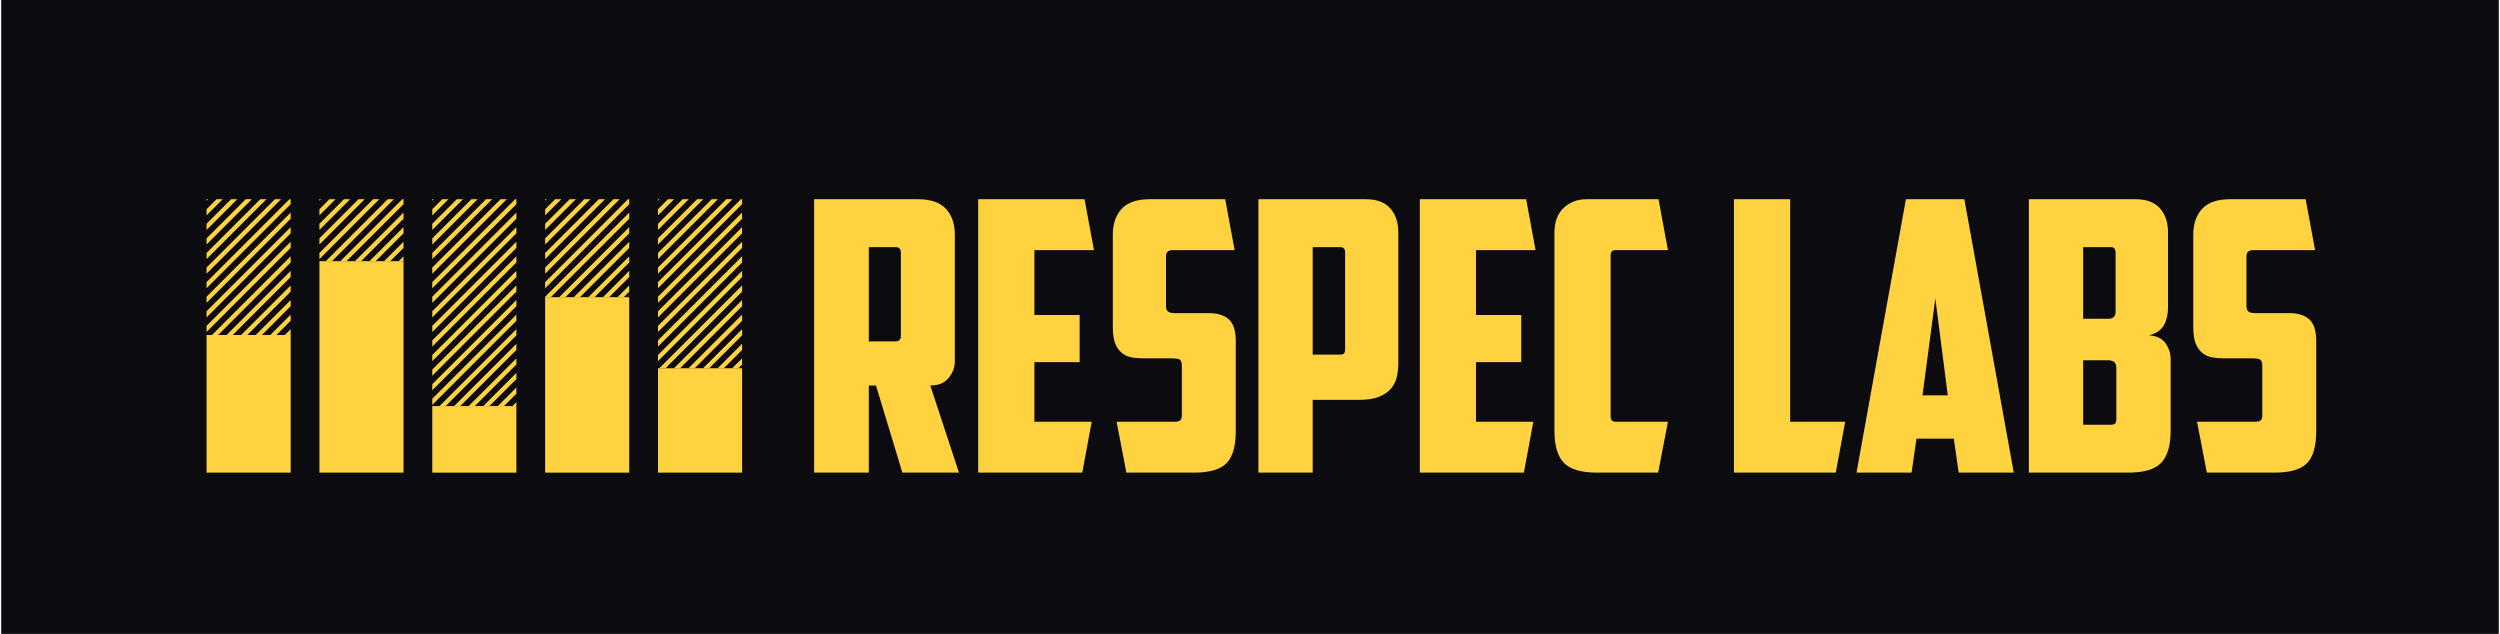
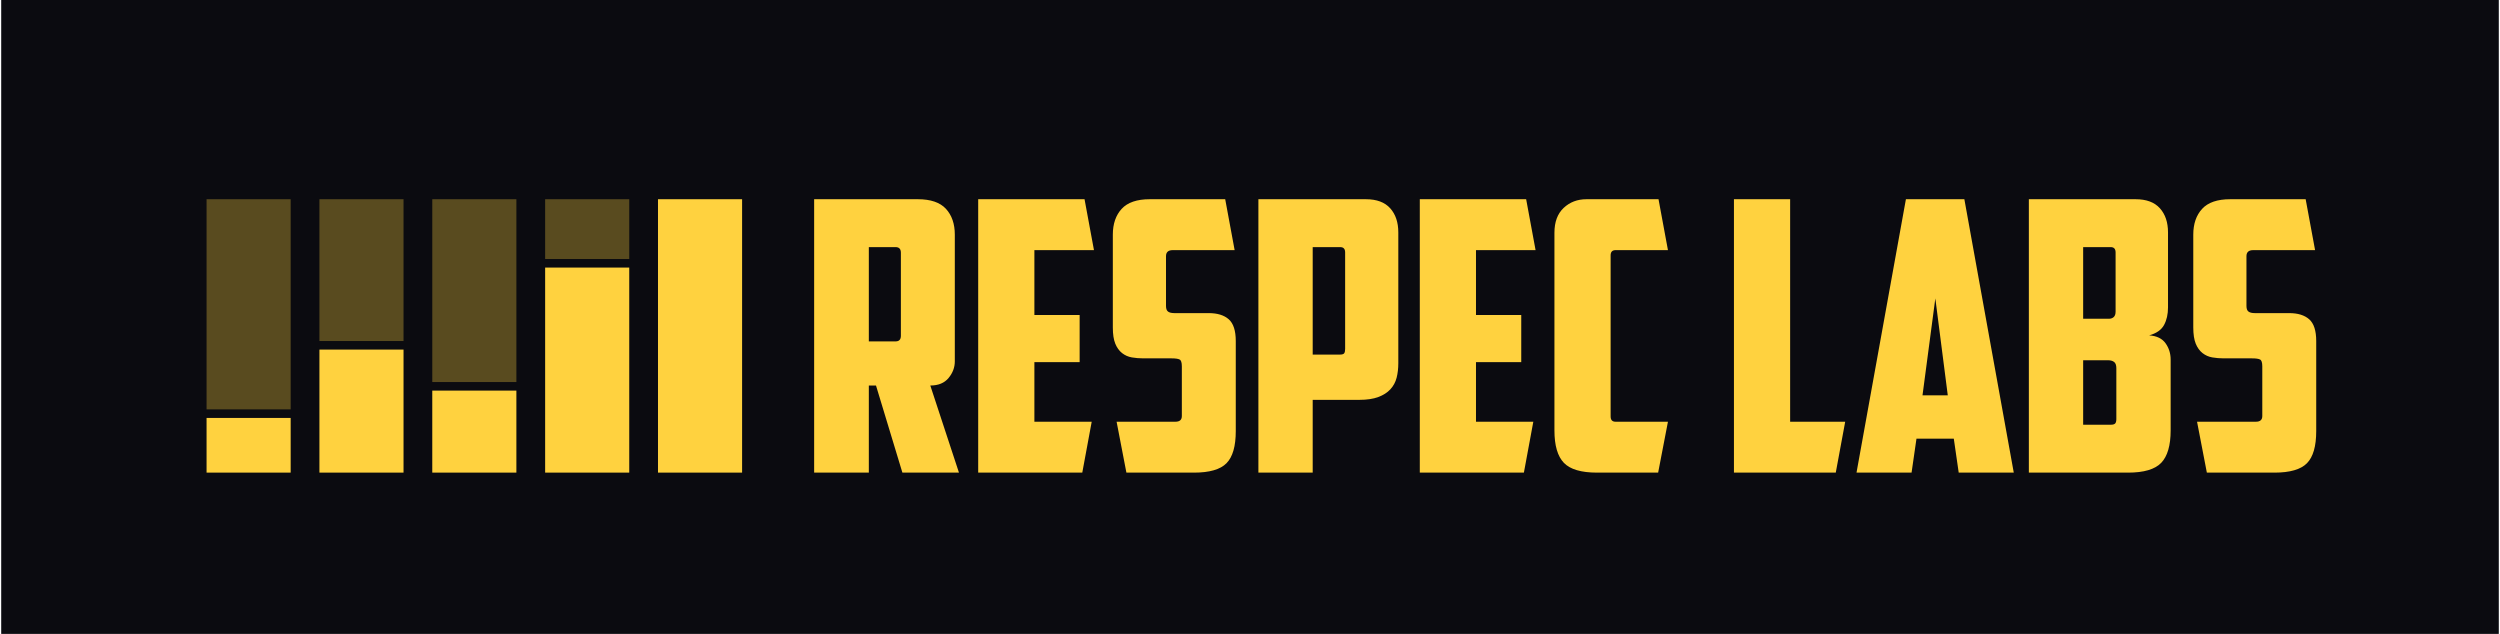
<svg xmlns="http://www.w3.org/2000/svg" viewBox="-150 -120 3513.7 891.8" width="351" height="89" role="img" aria-label="Respec Labs">
  <rect x="-150" y="-120" width="3513.7" height="891.8" fill="#0B0B10" />
  <g transform="scale(10.68467) translate(10, 10)">
    <defs id="SvgjsDefs1770" />
    <g id="SvgjsG1771" featureKey="nameLeftFeature-0" transform="matrix(1,0,0,1,5,23)" fill="#FFD23F">
      <path d="" />
    </g>
    <g id="SvgjsG1772" featureKey="inlineSymbolFeature-0" transform="matrix(0.7051357,0,0,0.7051357,3,-12.25749)" fill="#FFD23F">
-       <g>
-         <g>
-           <polygon points="0,30.211 5.738,24.474 4.585,24.474 0,29.058   " />
-           <polygon points="0,32.933 8.459,24.474 7.307,24.474 0,31.779   " />
-           <polygon points="0.294,24.474 0,24.474 0,24.767   " />
-           <polygon points="0,27.489 3.017,24.474 1.864,24.474 0,26.336   " />
-           <g>
-             <polygon points="0,35.655 11.182,24.474 10.029,24.474 0,34.503    " />
-             <polygon points="0,38.378 13.906,24.474 12.753,24.474 0,37.226    " />
-             <polygon points="0,41.1 15.705,25.396 15.705,24.474 15.474,24.474 0,39.947    " />
-             <g>
-               <polygon points="25.66,24.474 21.075,29.058 21.075,30.211 26.812,24.474     " />
-               <polygon points="28.38,24.474 21.075,31.779 21.075,32.931 29.533,24.474     " />
-               <polygon points="22.938,24.474 21.075,26.338 21.075,27.491 24.092,24.474     " />
-               <polygon points="28.855,36.041 36.778,28.118 36.778,26.963 27.702,36.041     " />
-               <polygon points="31.104,24.474 21.075,34.503 21.075,35.655 32.257,24.474     " />
-               <polygon points="35.87,36.041 36.778,36.041 36.778,35.132     " />
-               <polygon points="36.548,24.474 24.981,36.041 26.134,36.041 36.778,25.396 36.778,24.474     " />
-               <polygon points="22.26,36.041 23.413,36.041 34.98,24.474 33.828,24.474     " />
-               <polygon points="30.425,36.041 31.578,36.041 36.778,30.84 36.778,29.687     " />
-               <polygon points="21.075,24.767 21.368,24.474 21.075,24.474     " />
-               <polygon points="33.147,36.041 34.3,36.041 36.778,33.563 36.778,32.41     " />
-             </g>
-             <g>
-               <polygon points="46.217,63.1 47.371,63.1 57.854,52.618 57.854,51.465     " />
-               <polygon points="51.662,63.1 52.814,63.1 57.854,58.063 57.854,56.91     " />
-               <polygon points="57.105,63.1 57.854,63.1 57.854,62.354     " />
-               <polygon points="48.94,63.1 50.093,63.1 57.854,55.341 57.854,54.188     " />
-               <polygon points="54.384,63.1 55.538,63.1 57.854,60.784 57.854,59.632     " />
-               <polygon points="46.733,24.474 42.147,29.059 42.147,30.212 47.886,24.474     " />
-               <polygon points="44.012,24.474 42.147,26.338 42.147,27.491 45.165,24.474     " />
-               <polygon points="42.147,24.768 42.442,24.474 42.147,24.474     " />
-               <polygon points="52.178,24.474 42.147,34.503 42.147,35.657 53.33,24.474     " />
-               <polygon points="49.455,24.474 42.147,31.782 42.147,32.933 50.607,24.474     " />
-               <polygon points="42.147,61.727 42.147,62.879 57.854,47.174 57.854,46.021     " />
-               <polygon points="42.147,48.114 42.147,49.269 57.854,33.563 57.854,32.41     " />
-               <polygon points="42.147,42.67 42.147,43.824 57.854,28.118 57.854,26.964     " />
-               <polygon points="42.147,45.393 42.147,46.545 57.854,30.84 57.854,29.687     " />
-               <polygon points="42.147,37.227 42.147,38.38 56.057,24.474 54.902,24.474     " />
-               <polygon points="43.496,63.1 44.648,63.1 57.854,49.896 57.854,48.743     " />
-               <polygon points="57.622,24.474 42.147,39.948 42.147,41.101 57.854,25.396 57.854,24.474     " />
-               <polygon points="42.147,56.281 42.147,57.436 57.854,41.729 57.854,40.576     " />
-               <polygon points="42.147,50.837 42.147,51.99 57.854,36.285 57.854,35.132     " />
-               <polygon points="42.147,59.004 42.147,60.156 57.854,44.45 57.854,43.299     " />
-               <polygon points="42.147,53.561 42.147,54.713 57.854,39.006 57.854,37.854     " />
-             </g>
-             <g>
-               <polygon points="68.96,24.474 67.807,24.474 63.223,29.058 63.223,30.211     " />
-               <polygon points="71.682,24.474 70.527,24.474 63.223,31.779 63.223,32.933     " />
-               <polygon points="74.402,24.474 73.251,24.474 63.223,34.503 63.223,35.655     " />
-               <polygon points="66.238,24.474 65.086,24.474 63.223,26.336 63.223,27.489     " />
-               <polygon points="69.727,42.764 78.927,33.563 78.927,32.41 68.574,42.764     " />
-               <polygon points="63.516,24.474 63.223,24.474 63.223,24.767     " />
-               <polygon points="78.927,25.396 78.927,24.474 78.695,24.474 63.223,39.947 63.223,41.1     " />
-               <polygon points="78.927,39.006 78.927,37.854 74.018,42.764 75.171,42.764     " />
-               <polygon points="78.927,41.729 78.927,40.576 76.738,42.764 77.893,42.764     " />
-               <polygon points="78.927,36.285 78.927,35.132 71.295,42.764 72.448,42.764     " />
-               <polygon points="78.927,30.84 78.927,29.687 65.85,42.764 67.003,42.764     " />
-               <polygon points="64.279,42.764 78.927,28.118 78.927,26.964 63.223,42.669 63.223,42.764     " />
-               <polygon points="77.128,24.474 75.975,24.474 63.223,37.226 63.223,38.378     " />
-             </g>
-             <rect y="49.829" width="15.705" height="25.696" />
-             <rect x="21.075" y="36.042" width="15.704" height="39.483" />
-             <rect x="42.147" y="63.1" width="15.707" height="12.428" />
-             <rect x="63.223" y="42.764" width="15.704" height="32.763" />
-             <rect x="84.295" y="56.034" width="15.705" height="19.491" />
-             <g>
-               <polygon points="87.313,24.474 86.159,24.474 84.295,26.338 84.295,27.491     " />
-               <polygon points="84.59,24.474 84.295,24.474 84.295,24.768     " />
-               <polygon points="85.695,56.034 100,41.729 100,40.576 84.542,56.034     " />
-               <polygon points="90.033,24.474 88.882,24.474 84.295,29.059 84.295,30.212     " />
-               <polygon points="88.418,56.034 100,44.45 100,43.299 87.266,56.034     " />
-               <polygon points="93.861,56.034 100,49.896 100,48.743 92.709,56.034     " />
-               <polygon points="92.756,24.474 91.604,24.474 84.295,31.782 84.295,32.933     " />
-               <polygon points="96.584,56.034 100,52.618 100,51.465 95.432,56.034     " />
-               <polygon points="91.141,56.034 100,47.174 100,46.021 89.986,56.034     " />
-               <polygon points="100,39.006 100,37.854 84.295,53.559 84.295,54.711     " />
-               <polygon points="100,30.84 100,29.687 84.295,45.393 84.295,46.545     " />
-               <polygon points="100,33.563 100,32.41 84.295,48.114 84.295,49.269     " />
-               <polygon points="100,36.285 100,35.132 84.295,50.837 84.295,51.99     " />
-               <polygon points="100,55.341 100,54.188 98.154,56.034 99.307,56.034     " />
-               <polygon points="95.479,24.474 94.325,24.474 84.295,34.503 84.295,35.657     " />
-               <polygon points="100,28.116 100,26.963 84.295,42.669 84.295,43.824     " />
-               <polygon points="98.202,24.474 97.05,24.474 84.295,37.227 84.295,38.38     " />
-               <polygon points="100,25.396 100,24.474 99.77,24.474 84.295,39.948 84.295,41.101     " />
-             </g>
-             <g>
-               <polygon points="6.452,49.829 7.604,49.829 15.705,41.729 15.705,40.576     " />
-               <polygon points="9.174,49.829 10.327,49.829 15.705,44.45 15.705,43.299     " />
-               <polygon points="14.619,49.829 15.705,49.829 15.705,48.743     " />
-               <polygon points="11.897,49.829 13.05,49.829 15.705,47.174 15.705,46.021     " />
-               <polygon points="1.008,49.829 2.161,49.829 15.705,36.285 15.705,35.132     " />
-               <polygon points="0,42.669 0,43.822 15.705,28.118 15.705,26.964     " />
-               <polygon points="3.729,49.829 4.883,49.829 15.705,39.006 15.705,37.854     " />
-               <polygon points="0,45.391 0,46.545 15.705,30.84 15.705,29.687     " />
-               <polygon points="0,48.114 0,49.266 15.705,33.563 15.705,32.41     " />
-             </g>
-           </g>
-         </g>
-       </g>
+       <rect x="0" y="24.474" width="15.705" height="39.241" fill-opacity="0.32" />
+       <rect x="0" y="65.315" width="15.705" height="10.210" />
+       <rect x="21.075" y="24.474" width="15.705" height="26.478" fill-opacity="0.32" />
+       <rect x="21.075" y="52.552" width="15.705" height="22.973" />
+       <rect x="42.147" y="24.474" width="15.705" height="34.136" fill-opacity="0.32" />
+       <rect x="42.147" y="60.210" width="15.705" height="15.315" />
+       <rect x="63.223" y="24.474" width="15.705" height="11.163" fill-opacity="0.32" />
+       <rect x="63.223" y="37.237" width="15.705" height="38.288" />
+       <rect x="84.295" y="24.474" width="15.705" height="51.051" />
    </g>
    <g id="SvgjsG1773" featureKey="nameRightFeature-0" transform="matrix(2.482755,0,0,2.482755,81.51035,-8.655099)" fill="#FFD23F">
      <path d="M3.5 8.04 l0 5 l1.42 0 c0.187 0 0.28 -0.1 0.28 -0.3 l0 -4.4 c0 -0.2 -0.093 -0.3 -0.28 -0.3 l-1.42 0 z M8.06 14.1 c0 0.32 -0.11 0.613 -0.33 0.88 s-0.543 0.4 -0.97 0.4 l1.52 4.62 l-3 0 l-1.4 -4.62 l-0.38 0 l0 4.62 l-2.9 0 l0 -14.5 l5.5 0 c0.68 0 1.177 0.17 1.49 0.51 s0.47 0.797 0.47 1.37 l0 6.72 z M9.3 5.5 l5.64 0 l0.5 2.7 l-3.16 0 l0 3.44 l2.4 0 l0 2.5 l-2.4 0 l0 3.16 l3.04 0 l-0.5 2.7 l-5.52 0 l0 -14.5 z M17.16 20 l-0.52 -2.7 l3.12 0 c0.227 0 0.34 -0.1 0.34 -0.3 l0 -2.64 c0 -0.2 -0.04 -0.32 -0.12 -0.36 s-0.22 -0.06 -0.42 -0.06 l-1.5 0 c-0.213 0 -0.417 -0.017 -0.61 -0.05 s-0.367 -0.11 -0.52 -0.23 s-0.273 -0.287 -0.36 -0.5 s-0.13 -0.5 -0.13 -0.86 l0 -4.92 c0 -0.573 0.157 -1.03 0.47 -1.37 s0.81 -0.51 1.49 -0.51 l4 0 l0.5 2.7 l-3.28 0 c-0.24 0 -0.36 0.107 -0.36 0.32 l0 2.64 c0 0.147 0.037 0.247 0.11 0.3 s0.183 0.08 0.33 0.08 l1.82 0 c0.467 0 0.823 0.11 1.07 0.33 s0.37 0.603 0.37 1.15 l0 4.78 c0 0.8 -0.163 1.367 -0.49 1.7 s-0.903 0.5 -1.73 0.5 l-3.58 0 z M27.04 8.04 l0 5.7 l1.44 0 c0.12 0 0.197 -0.023 0.23 -0.07 s0.05 -0.123 0.05 -0.23 l0 -5.12 c0 -0.187 -0.087 -0.28 -0.26 -0.28 l-1.46 0 z M29.86 5.5 c0.573 0 1.003 0.16 1.29 0.48 s0.43 0.747 0.43 1.28 l0 6.94 c0 0.28 -0.03 0.537 -0.09 0.77 s-0.17 0.437 -0.33 0.61 s-0.373 0.31 -0.64 0.41 s-0.6 0.15 -1 0.15 l-2.48 0 l0 3.86 l-2.88 0 l0 -14.5 l5.7 0 z M32.72 5.5 l5.64 0 l0.5 2.7 l-3.16 0 l0 3.44 l2.4 0 l0 2.5 l-2.4 0 l0 3.16 l3.04 0 l-0.5 2.7 l-5.52 0 l0 -14.5 z M42.12 20 c-0.84 0 -1.427 -0.173 -1.76 -0.52 s-0.5 -0.92 -0.5 -1.72 l0 -10.48 c0 -0.573 0.163 -1.013 0.49 -1.32 s0.73 -0.46 1.21 -0.46 l3.82 0 l0.5 2.7 l-2.78 0 c-0.173 0 -0.26 0.093 -0.26 0.28 l0 8.54 c0 0.187 0.087 0.28 0.26 0.28 l2.78 0 l-0.52 2.7 l-3.24 0 z M49.38 5.5 l2.98 0 l0 11.8 l2.92 0 l-0.5 2.7 l-5.4 0 l0 -14.5 z M59.06 18.2 l-0.26 1.8 l-2.92 0 l2.62 -14.5 l3.1 0 l2.62 14.5 l-2.92 0 l-0.26 -1.8 l-1.98 0 z M59.38 15.9 l1.34 0 l-0.66 -5.14 z M67.9 8.04 l0 3.8 l1.36 0 c0.107 0 0.193 -0.03 0.26 -0.09 s0.1 -0.157 0.1 -0.29 l0 -3.14 c0 -0.187 -0.087 -0.28 -0.26 -0.28 l-1.46 0 z M69.66 14.46 c0 -0.16 -0.04 -0.27 -0.12 -0.33 s-0.187 -0.09 -0.32 -0.09 l-1.32 0 l0 3.42 l1.46 0 c0.12 0 0.2 -0.023 0.24 -0.07 s0.06 -0.123 0.06 -0.23 l0 -2.7 z M72.4 11.24 c0 0.36 -0.07 0.67 -0.21 0.93 s-0.403 0.443 -0.79 0.55 c0.4 0.027 0.69 0.167 0.87 0.42 s0.27 0.54 0.27 0.86 l0 3.76 c0 0.8 -0.167 1.373 -0.5 1.72 s-0.92 0.52 -1.76 0.52 l-5.26 0 l0 -14.5 l5.66 0 c0.573 0 1.003 0.16 1.29 0.48 s0.43 0.747 0.43 1.28 l0 3.98 z M74.46 20 l-0.52 -2.7 l3.12 0 c0.227 0 0.34 -0.1 0.34 -0.3 l0 -2.64 c0 -0.2 -0.04 -0.32 -0.12 -0.36 s-0.22 -0.06 -0.42 -0.06 l-1.5 0 c-0.213 0 -0.417 -0.017 -0.61 -0.05 s-0.367 -0.11 -0.52 -0.23 s-0.273 -0.287 -0.36 -0.5 s-0.13 -0.5 -0.13 -0.86 l0 -4.92 c0 -0.573 0.157 -1.03 0.47 -1.37 s0.81 -0.51 1.49 -0.51 l4 0 l0.5 2.7 l-3.28 0 c-0.24 0 -0.36 0.107 -0.36 0.32 l0 2.64 c0 0.147 0.037 0.247 0.11 0.3 s0.183 0.08 0.33 0.08 l1.82 0 c0.467 0 0.823 0.11 1.07 0.33 s0.37 0.603 0.37 1.15 l0 4.78 c0 0.8 -0.163 1.367 -0.49 1.7 s-0.903 0.5 -1.73 0.5 l-3.58 0 z" />
    </g>
  </g>
</svg>
